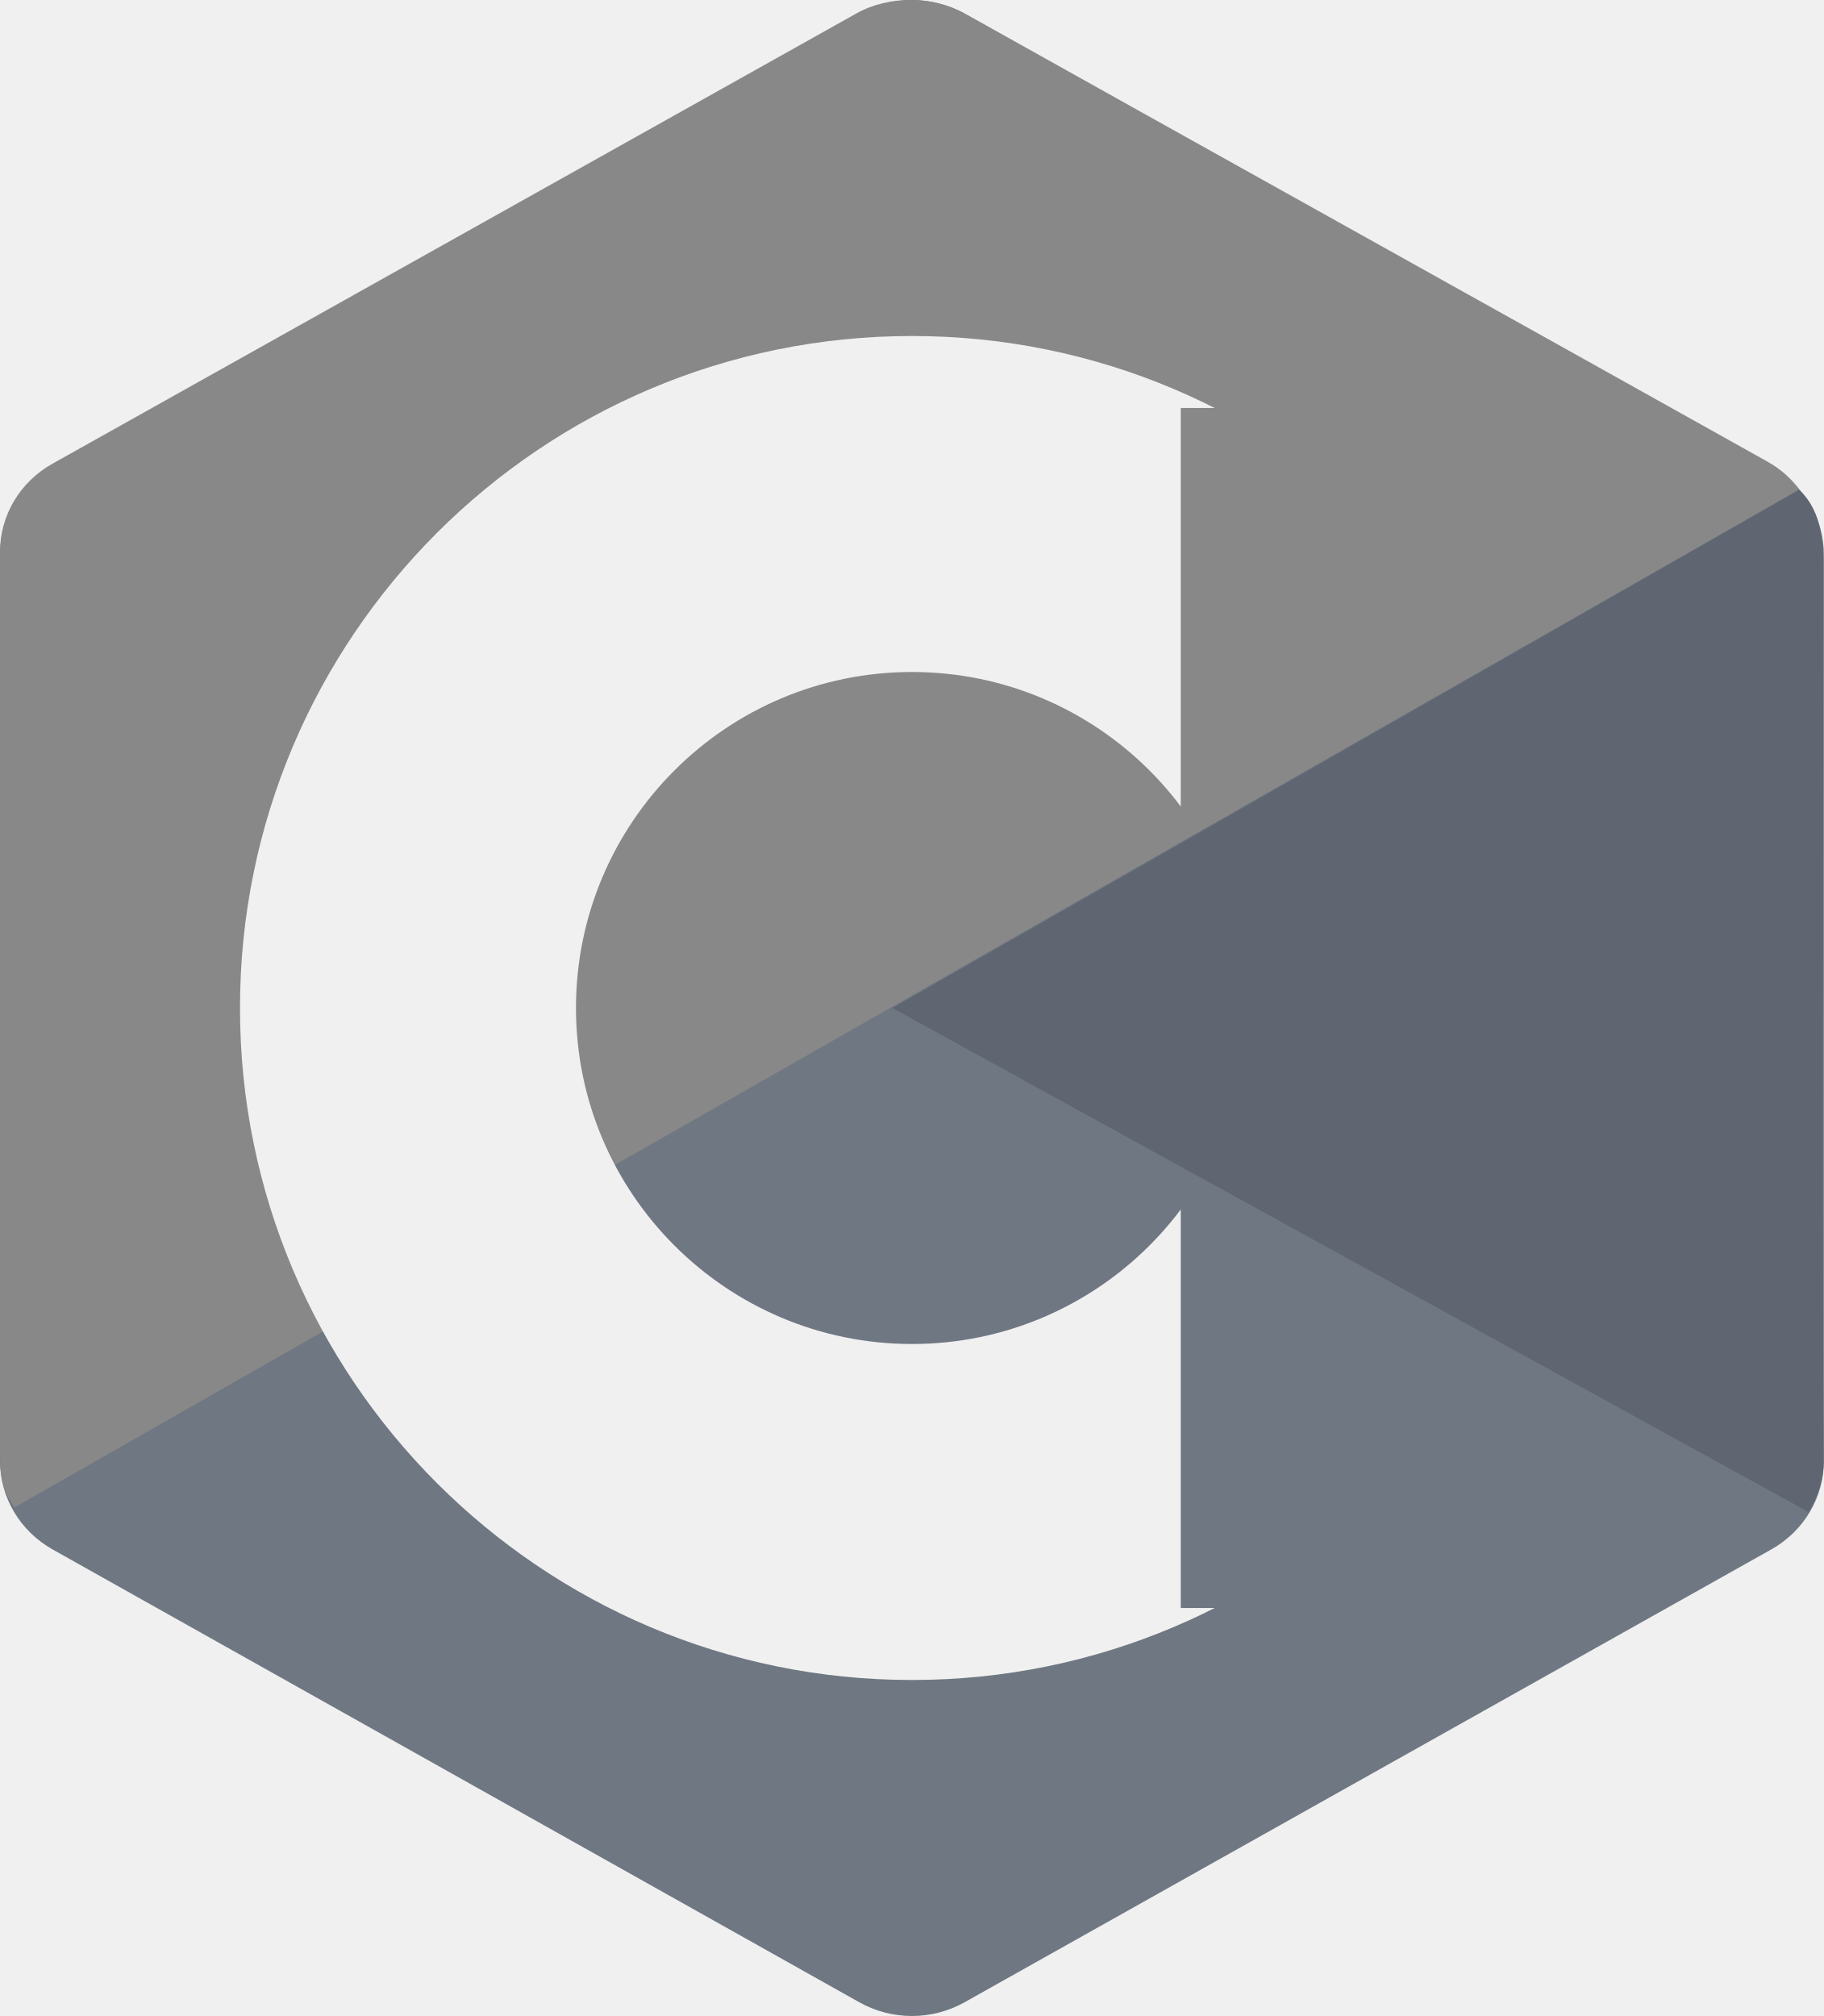
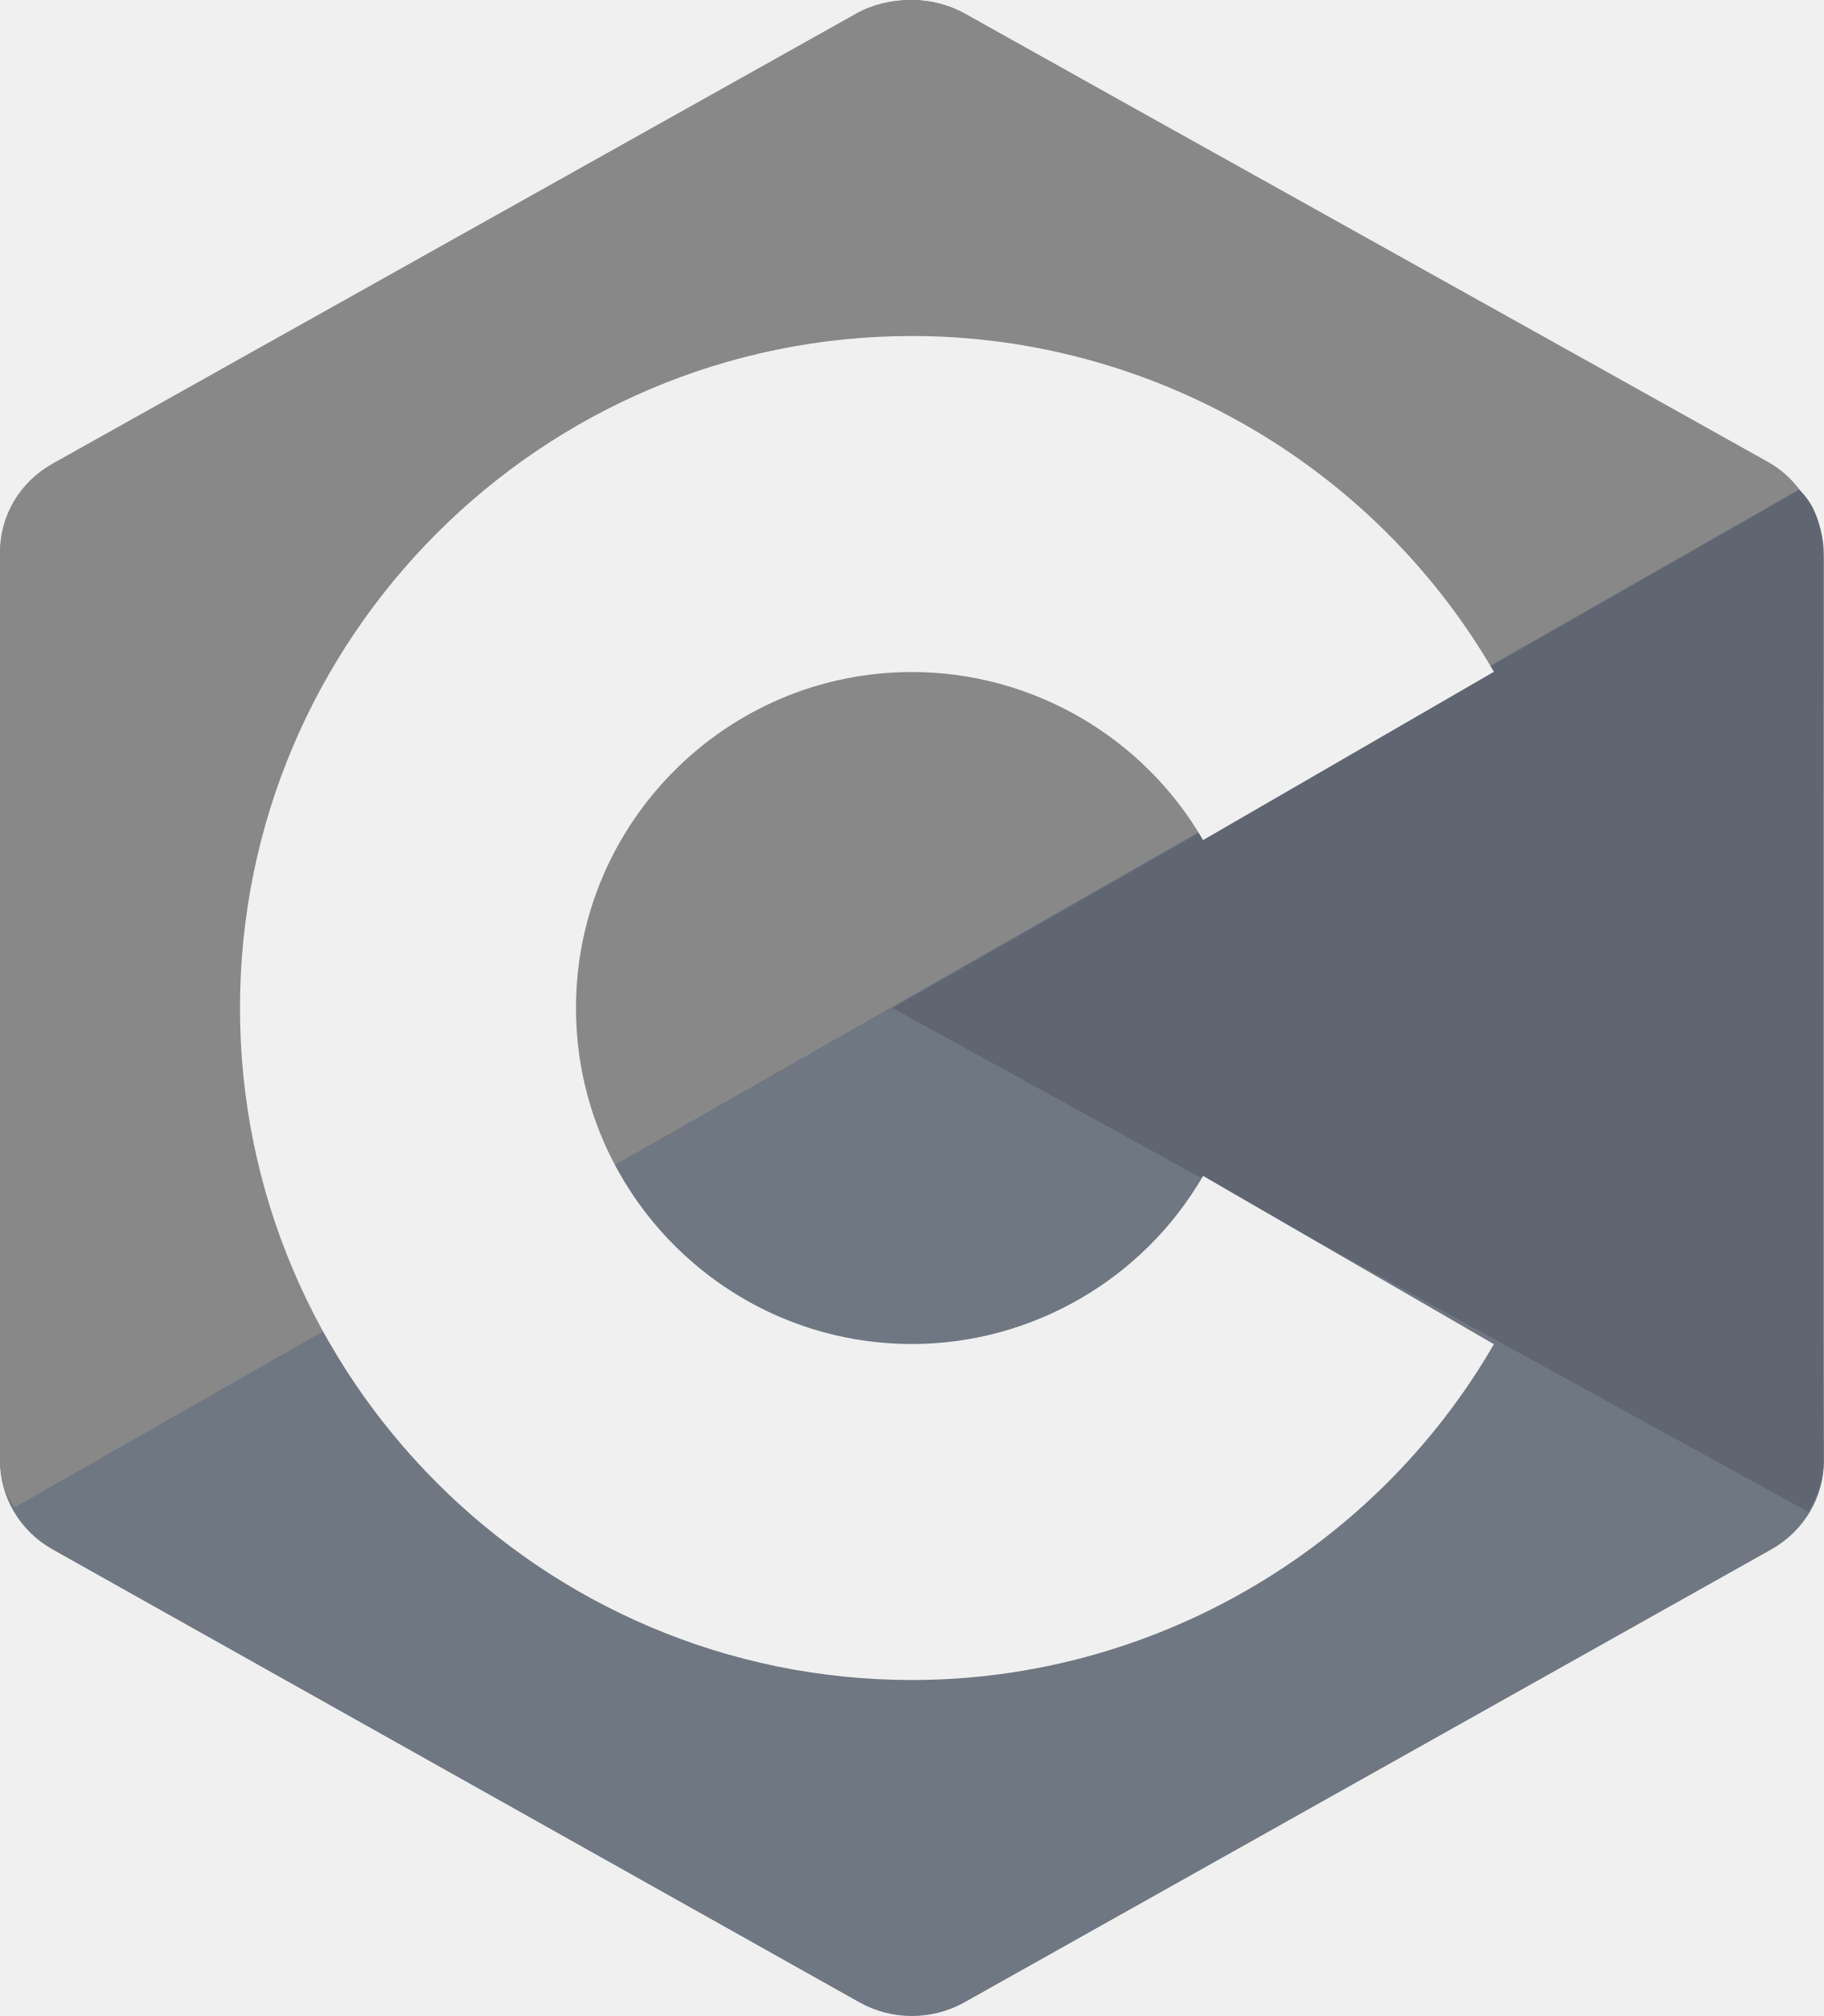
<svg xmlns="http://www.w3.org/2000/svg" viewBox="0 0 38 42">
  <defs>
    <mask id="c-cutout" maskUnits="userSpaceOnUse" x="0" y="0" width="38" height="42">
      <rect x="0" y="0" width="38" height="42" fill="#ffffff" />
-       <path fill="#000000" fill-rule="evenodd" clip-rule="evenodd" d="m 19,7 c 7.727,0 14,6.273 14,14 0,7.727 -6.273,14 -14,14 -7.727,0 -14,-6.273 -14,-14 0,-7.727 6.273,-14 14,-14 z m 0,7 c 3.863,0 7,3.136 7,7 0,3.863 -3.137,7 -7,7 -3.863,0 -7,-3.137 -7,-7 0,-3.864 3.136,-7 7,-7 z" />
-       <rect x="24.6" y="8.5" width="10.5" height="25" fill="#ffffff" />
+       <path fill="#000000" transform="translate(-2, -2.63158) scale(0.137255)" d="M153,274.175c-56.243,0-102-45.757-102-102s45.757-102,102-102c36.292,0,70.139,19.53,88.331,50.968l-44.143,25.544c-9.105-15.736-26.038-25.512-44.188-25.512c-28.122,0-51,22.878-51,51c0,28.121,22.878,51,51,51 c18.152,0,35.085-9.776,44.191-25.515l44.143,25.543C223.142,254.644,189.294,274.175,153,274.175z" />
    </mask>
  </defs>
  <g mask="url(#c-cutout)">
    <path fill="#6f7782" fill-rule="evenodd" clip-rule="evenodd" d="m 17.903,0.286 c 0.679,-0.381 1.515,-0.381 2.193,0 C 23.451,2.169 33.547,7.837 36.903,9.72 37.582,10.1 38,10.804 38,11.566 c 0,3.766 0,15.101 0,18.867 0,0.762 -0.418,1.466 -1.097,1.847 -3.355,1.883 -13.451,7.551 -16.807,9.434 -0.679,0.381 -1.515,0.381 -2.193,0 -3.355,-1.883 -13.451,-7.551 -16.807,-9.434 -0.678,-0.381 -1.096,-1.084 -1.096,-1.846 0,-3.766 0,-15.101 0,-18.867 0,-0.762 0.418,-1.466 1.097,-1.847 3.354,-1.883 13.452,-7.551 16.806,-9.434 z" />
    <path fill="#888888" fill-rule="evenodd" clip-rule="evenodd" d="m 0.304,31.404 c -0.266,-0.356 -0.304,-0.694 -0.304,-1.149 0,-3.744 0,-15.014 0,-18.759 0,-0.758 0.417,-1.458 1.094,-1.836 3.343,-1.872 13.405,-7.507 16.748,-9.38 0.677,-0.379 1.594,-0.371 2.271,0.008 3.343,1.872 13.371,7.459 16.714,9.331 0.27,0.152 0.476,0.335 0.66,0.576 z" />
    <path fill="#5f6671" fill-rule="evenodd" clip-rule="evenodd" d="m 37.485,10.205 c 0.516,0.483 0.506,1.211 0.506,1.784 0,3.795 -0.032,14.589 0.009,18.384 0.004,0.396 -0.127,0.813 -0.323,1.127 l -19.084,-10.5 z" />
  </g>
</svg>
